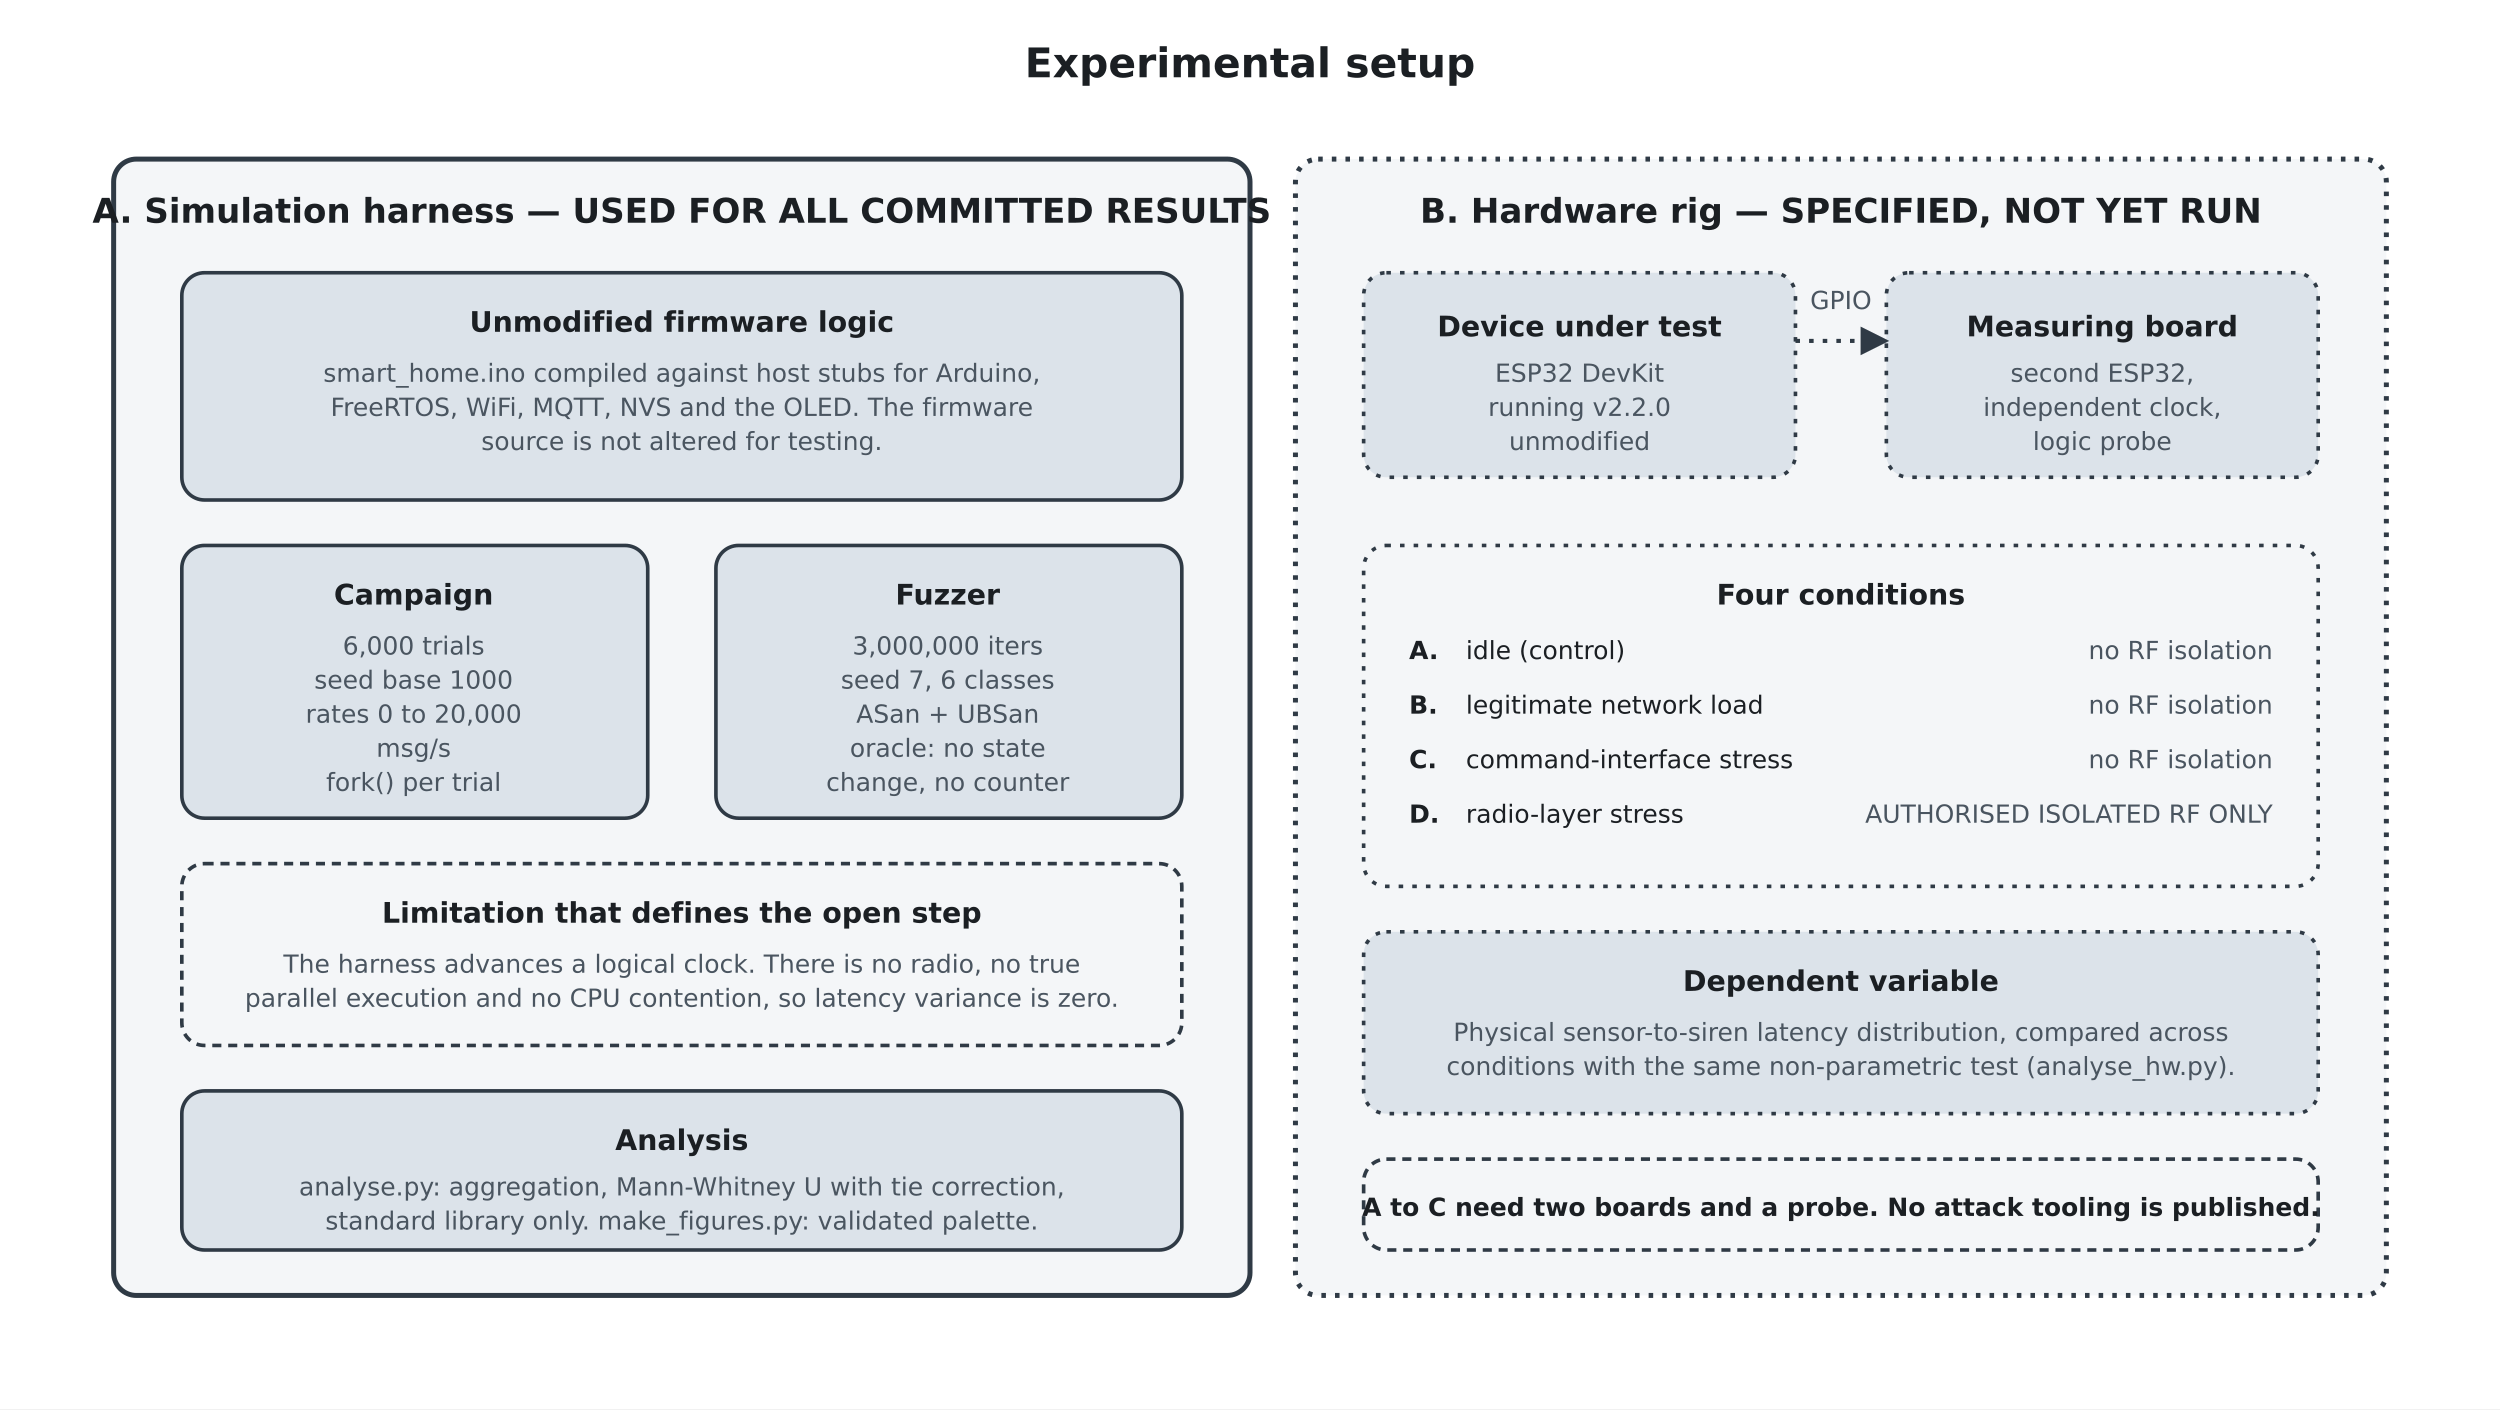
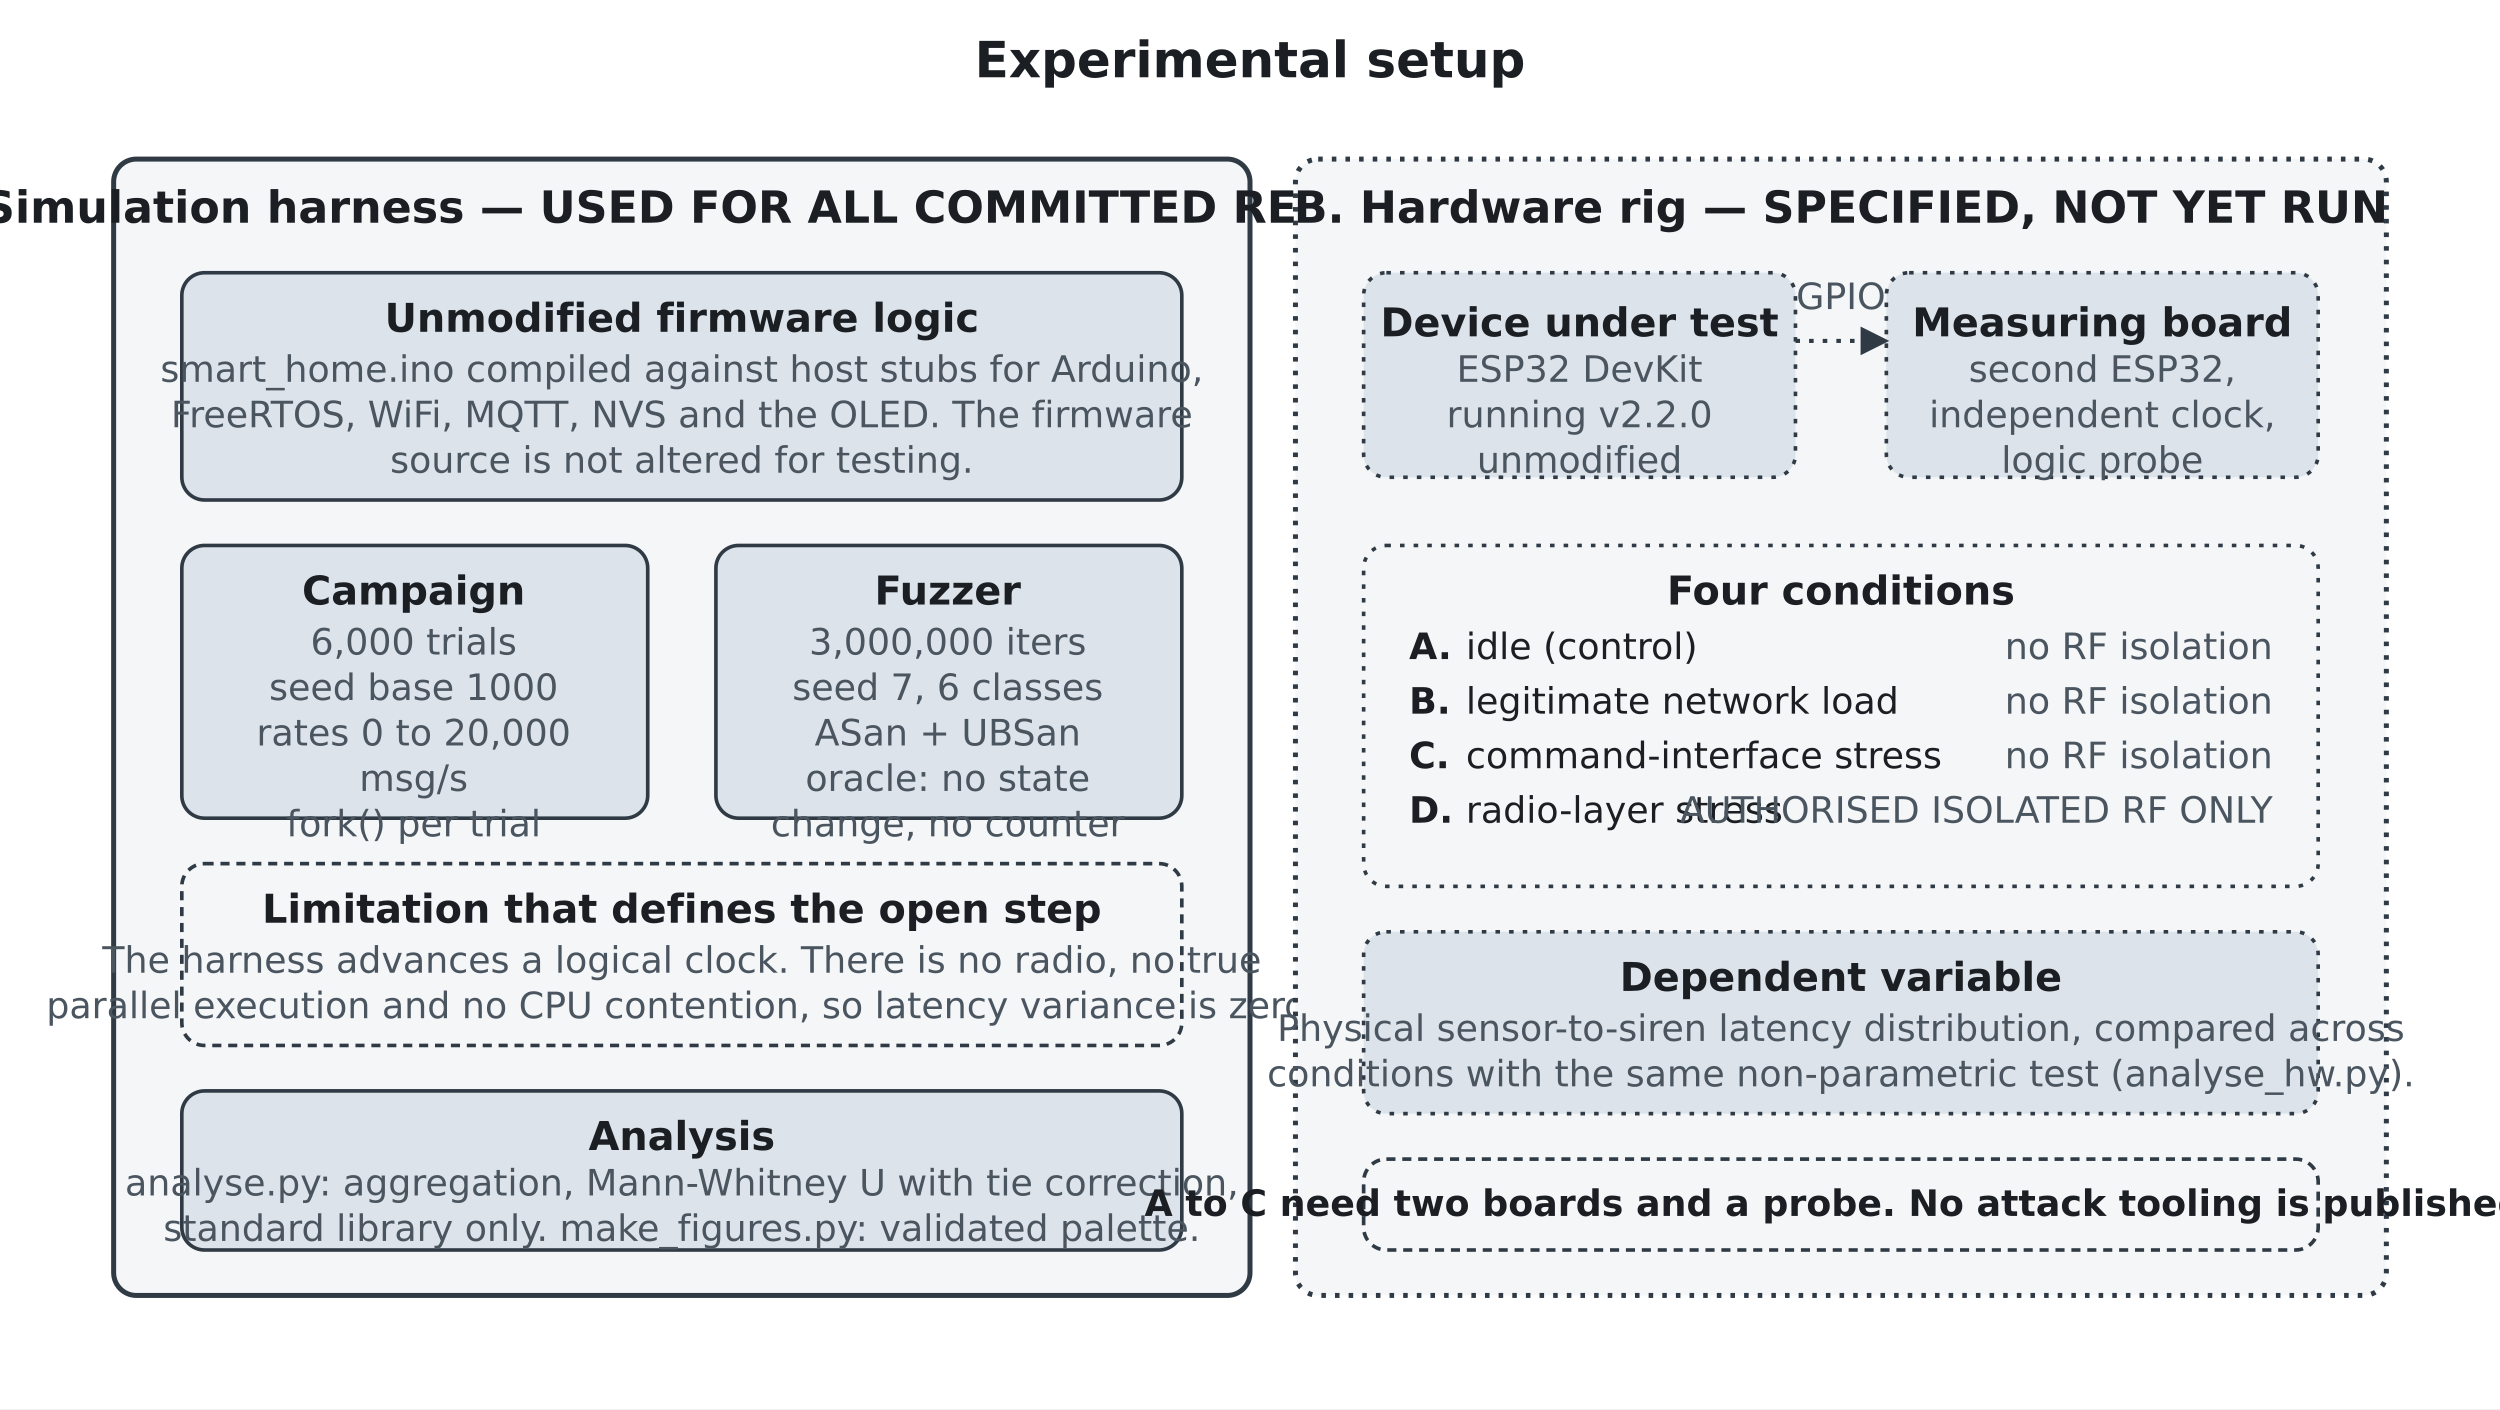
<svg xmlns="http://www.w3.org/2000/svg" width="1100" height="620" viewBox="0 0 1100 620" font-family="DejaVu Sans, Arial, Helvetica, sans-serif">
  <rect width="100%" height="100%" fill="#FFFFFF" />
  <defs>
    <marker id="arr" viewBox="0 0 10 10" refX="9" refY="5" markerWidth="7" markerHeight="7" orient="auto">
      <path d="M0 0 L10 5 L0 10 z" fill="#2F3A45" />
    </marker>
  </defs>
-   <text x="550" y="34" font-size="18" font-family="DejaVu Sans, Arial, Helvetica, sans-serif" text-anchor="middle" fill="#1B1F23" font-weight="bold">Experimental setup</text>
+   <text x="550" y="34" font-size="22" font-family="DejaVu Sans, Arial, Helvetica, sans-serif" text-anchor="middle" fill="#1B1F23" font-weight="bold">Experimental setup</text>
  <rect x="50" y="70" width="500" height="500" rx="10" fill="#F4F6F8" stroke="#2F3A45" stroke-width="2.2" />
-   <text x="300" y="98" font-size="15" font-family="DejaVu Sans, Arial, Helvetica, sans-serif" text-anchor="middle" fill="#1B1F23" font-weight="bold">A.  Simulation harness  —  USED FOR ALL COMMITTED RESULTS</text>
+   <text x="300" y="98" font-size="19.5" font-family="DejaVu Sans, Arial, Helvetica, sans-serif" text-anchor="middle" fill="#1B1F23" font-weight="bold">A.  Simulation harness  —  USED FOR ALL COMMITTED RESULTS</text>
  <rect x="80" y="120" width="440" height="100" rx="10" fill="#DCE3EA" stroke="#2F3A45" stroke-width="1.6" />
-   <text x="300" y="146" font-size="12.5" font-family="DejaVu Sans, Arial, Helvetica, sans-serif" text-anchor="middle" fill="#1B1F23" font-weight="bold">Unmodified firmware logic</text>
-   <text x="300" y="168" font-size="11" font-family="DejaVu Sans, Arial, Helvetica, sans-serif" text-anchor="middle" fill="#4A5560">smart_home.ino compiled against host stubs for Arduino,</text>
-   <text x="300" y="183" font-size="11" font-family="DejaVu Sans, Arial, Helvetica, sans-serif" text-anchor="middle" fill="#4A5560">FreeRTOS, WiFi, MQTT, NVS and the OLED. The firmware</text>
-   <text x="300" y="198" font-size="11" font-family="DejaVu Sans, Arial, Helvetica, sans-serif" text-anchor="middle" fill="#4A5560">source is not altered for testing.</text>
+   <text x="300" y="146" font-size="17.5" font-family="DejaVu Sans, Arial, Helvetica, sans-serif" text-anchor="middle" fill="#1B1F23" font-weight="bold">Unmodified firmware logic</text>
+   <text x="300" y="168" font-size="16" font-family="DejaVu Sans, Arial, Helvetica, sans-serif" text-anchor="middle" fill="#4A5560">smart_home.ino compiled against host stubs for Arduino,</text>
+   <text x="300" y="188" font-size="16" font-family="DejaVu Sans, Arial, Helvetica, sans-serif" text-anchor="middle" fill="#4A5560">FreeRTOS, WiFi, MQTT, NVS and the OLED. The firmware</text>
+   <text x="300" y="208" font-size="16" font-family="DejaVu Sans, Arial, Helvetica, sans-serif" text-anchor="middle" fill="#4A5560">source is not altered for testing.</text>
  <rect x="80" y="240" width="205" height="120" rx="10" fill="#DCE3EA" stroke="#2F3A45" stroke-width="1.6" />
-   <text x="182" y="266" font-size="12.5" font-family="DejaVu Sans, Arial, Helvetica, sans-serif" text-anchor="middle" fill="#1B1F23" font-weight="bold">Campaign</text>
-   <text x="182" y="288" font-size="11" font-family="DejaVu Sans, Arial, Helvetica, sans-serif" text-anchor="middle" fill="#4A5560">6,000 trials</text>
-   <text x="182" y="303" font-size="11" font-family="DejaVu Sans, Arial, Helvetica, sans-serif" text-anchor="middle" fill="#4A5560">seed base 1000</text>
-   <text x="182" y="318" font-size="11" font-family="DejaVu Sans, Arial, Helvetica, sans-serif" text-anchor="middle" fill="#4A5560">rates 0 to 20,000</text>
-   <text x="182" y="333" font-size="11" font-family="DejaVu Sans, Arial, Helvetica, sans-serif" text-anchor="middle" fill="#4A5560">msg/s</text>
-   <text x="182" y="348" font-size="11" font-family="DejaVu Sans, Arial, Helvetica, sans-serif" text-anchor="middle" fill="#4A5560">fork() per trial</text>
+   <text x="182" y="266" font-size="17.5" font-family="DejaVu Sans, Arial, Helvetica, sans-serif" text-anchor="middle" fill="#1B1F23" font-weight="bold">Campaign</text>
+   <text x="182" y="288" font-size="16" font-family="DejaVu Sans, Arial, Helvetica, sans-serif" text-anchor="middle" fill="#4A5560">6,000 trials</text>
+   <text x="182" y="308" font-size="16" font-family="DejaVu Sans, Arial, Helvetica, sans-serif" text-anchor="middle" fill="#4A5560">seed base 1000</text>
+   <text x="182" y="328" font-size="16" font-family="DejaVu Sans, Arial, Helvetica, sans-serif" text-anchor="middle" fill="#4A5560">rates 0 to 20,000</text>
+   <text x="182" y="348" font-size="16" font-family="DejaVu Sans, Arial, Helvetica, sans-serif" text-anchor="middle" fill="#4A5560">msg/s</text>
+   <text x="182" y="368" font-size="16" font-family="DejaVu Sans, Arial, Helvetica, sans-serif" text-anchor="middle" fill="#4A5560">fork() per trial</text>
  <rect x="315" y="240" width="205" height="120" rx="10" fill="#DCE3EA" stroke="#2F3A45" stroke-width="1.6" />
-   <text x="417" y="266" font-size="12.5" font-family="DejaVu Sans, Arial, Helvetica, sans-serif" text-anchor="middle" fill="#1B1F23" font-weight="bold">Fuzzer</text>
-   <text x="417" y="288" font-size="11" font-family="DejaVu Sans, Arial, Helvetica, sans-serif" text-anchor="middle" fill="#4A5560">3,000,000 iters</text>
-   <text x="417" y="303" font-size="11" font-family="DejaVu Sans, Arial, Helvetica, sans-serif" text-anchor="middle" fill="#4A5560">seed 7, 6 classes</text>
-   <text x="417" y="318" font-size="11" font-family="DejaVu Sans, Arial, Helvetica, sans-serif" text-anchor="middle" fill="#4A5560">ASan + UBSan</text>
-   <text x="417" y="333" font-size="11" font-family="DejaVu Sans, Arial, Helvetica, sans-serif" text-anchor="middle" fill="#4A5560">oracle: no state</text>
-   <text x="417" y="348" font-size="11" font-family="DejaVu Sans, Arial, Helvetica, sans-serif" text-anchor="middle" fill="#4A5560">change, no counter</text>
+   <text x="417" y="266" font-size="17.5" font-family="DejaVu Sans, Arial, Helvetica, sans-serif" text-anchor="middle" fill="#1B1F23" font-weight="bold">Fuzzer</text>
+   <text x="417" y="288" font-size="16" font-family="DejaVu Sans, Arial, Helvetica, sans-serif" text-anchor="middle" fill="#4A5560">3,000,000 iters</text>
+   <text x="417" y="308" font-size="16" font-family="DejaVu Sans, Arial, Helvetica, sans-serif" text-anchor="middle" fill="#4A5560">seed 7, 6 classes</text>
+   <text x="417" y="328" font-size="16" font-family="DejaVu Sans, Arial, Helvetica, sans-serif" text-anchor="middle" fill="#4A5560">ASan + UBSan</text>
+   <text x="417" y="348" font-size="16" font-family="DejaVu Sans, Arial, Helvetica, sans-serif" text-anchor="middle" fill="#4A5560">oracle: no state</text>
+   <text x="417" y="368" font-size="16" font-family="DejaVu Sans, Arial, Helvetica, sans-serif" text-anchor="middle" fill="#4A5560">change, no counter</text>
  <rect x="80" y="380" width="440" height="80" rx="10" fill="#F4F6F8" stroke="#2F3A45" stroke-width="1.6" stroke-dasharray="4 3" />
-   <text x="300" y="406" font-size="12.5" font-family="DejaVu Sans, Arial, Helvetica, sans-serif" text-anchor="middle" fill="#1B1F23" font-weight="bold">Limitation that defines the open step</text>
-   <text x="300" y="428" font-size="11" font-family="DejaVu Sans, Arial, Helvetica, sans-serif" text-anchor="middle" fill="#4A5560">The harness advances a logical clock. There is no radio, no true</text>
-   <text x="300" y="443" font-size="11" font-family="DejaVu Sans, Arial, Helvetica, sans-serif" text-anchor="middle" fill="#4A5560">parallel execution and no CPU contention, so latency variance is zero.</text>
+   <text x="300" y="406" font-size="17.5" font-family="DejaVu Sans, Arial, Helvetica, sans-serif" text-anchor="middle" fill="#1B1F23" font-weight="bold">Limitation that defines the open step</text>
+   <text x="300" y="428" font-size="16" font-family="DejaVu Sans, Arial, Helvetica, sans-serif" text-anchor="middle" fill="#4A5560">The harness advances a logical clock. There is no radio, no true</text>
+   <text x="300" y="448" font-size="16" font-family="DejaVu Sans, Arial, Helvetica, sans-serif" text-anchor="middle" fill="#4A5560">parallel execution and no CPU contention, so latency variance is zero.</text>
  <rect x="80" y="480" width="440" height="70" rx="10" fill="#DCE3EA" stroke="#2F3A45" stroke-width="1.6" />
-   <text x="300" y="506" font-size="12.5" font-family="DejaVu Sans, Arial, Helvetica, sans-serif" text-anchor="middle" fill="#1B1F23" font-weight="bold">Analysis</text>
-   <text x="300" y="526" font-size="11" font-family="DejaVu Sans, Arial, Helvetica, sans-serif" text-anchor="middle" fill="#4A5560">analyse.py: aggregation, Mann-Whitney U with tie correction,</text>
-   <text x="300" y="541" font-size="11" font-family="DejaVu Sans, Arial, Helvetica, sans-serif" text-anchor="middle" fill="#4A5560">standard library only. make_figures.py: validated palette.</text>
+   <text x="300" y="506" font-size="17.5" font-family="DejaVu Sans, Arial, Helvetica, sans-serif" text-anchor="middle" fill="#1B1F23" font-weight="bold">Analysis</text>
+   <text x="300" y="526" font-size="16" font-family="DejaVu Sans, Arial, Helvetica, sans-serif" text-anchor="middle" fill="#4A5560">analyse.py: aggregation, Mann-Whitney U with tie correction,</text>
+   <text x="300" y="546" font-size="16" font-family="DejaVu Sans, Arial, Helvetica, sans-serif" text-anchor="middle" fill="#4A5560">standard library only. make_figures.py: validated palette.</text>
  <rect x="570" y="70" width="480" height="500" rx="10" fill="#F4F6F8" stroke="#2F3A45" stroke-width="2.2" stroke-dasharray="2 4" />
-   <text x="810" y="98" font-size="15" font-family="DejaVu Sans, Arial, Helvetica, sans-serif" text-anchor="middle" fill="#1B1F23" font-weight="bold">B.  Hardware rig  —  SPECIFIED, NOT YET RUN</text>
+   <text x="810" y="98" font-size="19.5" font-family="DejaVu Sans, Arial, Helvetica, sans-serif" text-anchor="middle" fill="#1B1F23" font-weight="bold">B.  Hardware rig  —  SPECIFIED, NOT YET RUN</text>
  <rect x="600" y="120" width="190" height="90" rx="10" fill="#DCE3EA" stroke="#2F3A45" stroke-width="1.6" stroke-dasharray="2 4" />
-   <text x="695" y="148" font-size="12.5" font-family="DejaVu Sans, Arial, Helvetica, sans-serif" text-anchor="middle" fill="#1B1F23" font-weight="bold">Device under test</text>
-   <text x="695" y="168" font-size="11" font-family="DejaVu Sans, Arial, Helvetica, sans-serif" text-anchor="middle" fill="#4A5560">ESP32 DevKit</text>
-   <text x="695" y="183" font-size="11" font-family="DejaVu Sans, Arial, Helvetica, sans-serif" text-anchor="middle" fill="#4A5560">running v2.2.0</text>
-   <text x="695" y="198" font-size="11" font-family="DejaVu Sans, Arial, Helvetica, sans-serif" text-anchor="middle" fill="#4A5560">unmodified</text>
+   <text x="695" y="148" font-size="17.5" font-family="DejaVu Sans, Arial, Helvetica, sans-serif" text-anchor="middle" fill="#1B1F23" font-weight="bold">Device under test</text>
+   <text x="695" y="168" font-size="16" font-family="DejaVu Sans, Arial, Helvetica, sans-serif" text-anchor="middle" fill="#4A5560">ESP32 DevKit</text>
+   <text x="695" y="188" font-size="16" font-family="DejaVu Sans, Arial, Helvetica, sans-serif" text-anchor="middle" fill="#4A5560">running v2.2.0</text>
+   <text x="695" y="208" font-size="16" font-family="DejaVu Sans, Arial, Helvetica, sans-serif" text-anchor="middle" fill="#4A5560">unmodified</text>
  <rect x="830" y="120" width="190" height="90" rx="10" fill="#DCE3EA" stroke="#2F3A45" stroke-width="1.6" stroke-dasharray="2 4" />
-   <text x="925" y="148" font-size="12.5" font-family="DejaVu Sans, Arial, Helvetica, sans-serif" text-anchor="middle" fill="#1B1F23" font-weight="bold">Measuring board</text>
-   <text x="925" y="168" font-size="11" font-family="DejaVu Sans, Arial, Helvetica, sans-serif" text-anchor="middle" fill="#4A5560">second ESP32,</text>
-   <text x="925" y="183" font-size="11" font-family="DejaVu Sans, Arial, Helvetica, sans-serif" text-anchor="middle" fill="#4A5560">independent clock,</text>
-   <text x="925" y="198" font-size="11" font-family="DejaVu Sans, Arial, Helvetica, sans-serif" text-anchor="middle" fill="#4A5560">logic probe</text>
+   <text x="925" y="148" font-size="17.5" font-family="DejaVu Sans, Arial, Helvetica, sans-serif" text-anchor="middle" fill="#1B1F23" font-weight="bold">Measuring board</text>
+   <text x="925" y="168" font-size="16" font-family="DejaVu Sans, Arial, Helvetica, sans-serif" text-anchor="middle" fill="#4A5560">second ESP32,</text>
+   <text x="925" y="188" font-size="16" font-family="DejaVu Sans, Arial, Helvetica, sans-serif" text-anchor="middle" fill="#4A5560">independent clock,</text>
+   <text x="925" y="208" font-size="16" font-family="DejaVu Sans, Arial, Helvetica, sans-serif" text-anchor="middle" fill="#4A5560">logic probe</text>
  <path d="M790 150 L830 150" fill="none" stroke="#2F3A45" stroke-width="1.8" stroke-dasharray="2 4" marker-end="url(#arr)" />
-   <text x="810" y="136" font-size="11" font-family="DejaVu Sans, Arial, Helvetica, sans-serif" text-anchor="middle" fill="#4A5560">GPIO</text>
+   <text x="810" y="136" font-size="16" font-family="DejaVu Sans, Arial, Helvetica, sans-serif" text-anchor="middle" fill="#4A5560">GPIO</text>
  <rect x="600" y="240" width="420" height="150" rx="10" fill="#F4F6F8" stroke="#2F3A45" stroke-width="1.6" stroke-dasharray="2 4" />
-   <text x="810" y="266" font-size="12.5" font-family="DejaVu Sans, Arial, Helvetica, sans-serif" text-anchor="middle" fill="#1B1F23" font-weight="bold">Four conditions</text>
-   <text x="620" y="290" font-size="11" font-family="DejaVu Sans, Arial, Helvetica, sans-serif" text-anchor="start" fill="#1B1F23" font-weight="bold">A.</text>
-   <text x="645" y="290" font-size="11" font-family="DejaVu Sans, Arial, Helvetica, sans-serif" text-anchor="start" fill="#1B1F23">idle (control)</text>
-   <text x="1000" y="290" font-size="11" font-family="DejaVu Sans, Arial, Helvetica, sans-serif" text-anchor="end" fill="#4A5560">no RF isolation</text>
-   <text x="620" y="314" font-size="11" font-family="DejaVu Sans, Arial, Helvetica, sans-serif" text-anchor="start" fill="#1B1F23" font-weight="bold">B.</text>
-   <text x="645" y="314" font-size="11" font-family="DejaVu Sans, Arial, Helvetica, sans-serif" text-anchor="start" fill="#1B1F23">legitimate network load</text>
-   <text x="1000" y="314" font-size="11" font-family="DejaVu Sans, Arial, Helvetica, sans-serif" text-anchor="end" fill="#4A5560">no RF isolation</text>
-   <text x="620" y="338" font-size="11" font-family="DejaVu Sans, Arial, Helvetica, sans-serif" text-anchor="start" fill="#1B1F23" font-weight="bold">C.</text>
-   <text x="645" y="338" font-size="11" font-family="DejaVu Sans, Arial, Helvetica, sans-serif" text-anchor="start" fill="#1B1F23">command-interface stress</text>
-   <text x="1000" y="338" font-size="11" font-family="DejaVu Sans, Arial, Helvetica, sans-serif" text-anchor="end" fill="#4A5560">no RF isolation</text>
-   <text x="620" y="362" font-size="11" font-family="DejaVu Sans, Arial, Helvetica, sans-serif" text-anchor="start" fill="#1B1F23" font-weight="bold">D.</text>
-   <text x="645" y="362" font-size="11" font-family="DejaVu Sans, Arial, Helvetica, sans-serif" text-anchor="start" fill="#1B1F23">radio-layer stress</text>
-   <text x="1000" y="362" font-size="11" font-family="DejaVu Sans, Arial, Helvetica, sans-serif" text-anchor="end" fill="#4A5560">AUTHORISED ISOLATED RF ONLY</text>
+   <text x="810" y="266" font-size="17.5" font-family="DejaVu Sans, Arial, Helvetica, sans-serif" text-anchor="middle" fill="#1B1F23" font-weight="bold">Four conditions</text>
+   <text x="620" y="290" font-size="16" font-family="DejaVu Sans, Arial, Helvetica, sans-serif" text-anchor="start" fill="#1B1F23" font-weight="bold">A.</text>
+   <text x="645" y="290" font-size="16" font-family="DejaVu Sans, Arial, Helvetica, sans-serif" text-anchor="start" fill="#1B1F23">idle (control)</text>
+   <text x="1000" y="290" font-size="16" font-family="DejaVu Sans, Arial, Helvetica, sans-serif" text-anchor="end" fill="#4A5560">no RF isolation</text>
+   <text x="620" y="314" font-size="16" font-family="DejaVu Sans, Arial, Helvetica, sans-serif" text-anchor="start" fill="#1B1F23" font-weight="bold">B.</text>
+   <text x="645" y="314" font-size="16" font-family="DejaVu Sans, Arial, Helvetica, sans-serif" text-anchor="start" fill="#1B1F23">legitimate network load</text>
+   <text x="1000" y="314" font-size="16" font-family="DejaVu Sans, Arial, Helvetica, sans-serif" text-anchor="end" fill="#4A5560">no RF isolation</text>
+   <text x="620" y="338" font-size="16" font-family="DejaVu Sans, Arial, Helvetica, sans-serif" text-anchor="start" fill="#1B1F23" font-weight="bold">C.</text>
+   <text x="645" y="338" font-size="16" font-family="DejaVu Sans, Arial, Helvetica, sans-serif" text-anchor="start" fill="#1B1F23">command-interface stress</text>
+   <text x="1000" y="338" font-size="16" font-family="DejaVu Sans, Arial, Helvetica, sans-serif" text-anchor="end" fill="#4A5560">no RF isolation</text>
+   <text x="620" y="362" font-size="16" font-family="DejaVu Sans, Arial, Helvetica, sans-serif" text-anchor="start" fill="#1B1F23" font-weight="bold">D.</text>
+   <text x="645" y="362" font-size="16" font-family="DejaVu Sans, Arial, Helvetica, sans-serif" text-anchor="start" fill="#1B1F23">radio-layer stress</text>
+   <text x="1000" y="362" font-size="16" font-family="DejaVu Sans, Arial, Helvetica, sans-serif" text-anchor="end" fill="#4A5560">AUTHORISED ISOLATED RF ONLY</text>
  <rect x="600" y="410" width="420" height="80" rx="10" fill="#DCE3EA" stroke="#2F3A45" stroke-width="1.6" stroke-dasharray="2 4" />
-   <text x="810" y="436" font-size="12.5" font-family="DejaVu Sans, Arial, Helvetica, sans-serif" text-anchor="middle" fill="#1B1F23" font-weight="bold">Dependent variable</text>
-   <text x="810" y="458" font-size="11" font-family="DejaVu Sans, Arial, Helvetica, sans-serif" text-anchor="middle" fill="#4A5560">Physical sensor-to-siren latency distribution, compared across</text>
-   <text x="810" y="473" font-size="11" font-family="DejaVu Sans, Arial, Helvetica, sans-serif" text-anchor="middle" fill="#4A5560">conditions with the same non-parametric test (analyse_hw.py).</text>
+   <text x="810" y="436" font-size="17.5" font-family="DejaVu Sans, Arial, Helvetica, sans-serif" text-anchor="middle" fill="#1B1F23" font-weight="bold">Dependent variable</text>
+   <text x="810" y="458" font-size="16" font-family="DejaVu Sans, Arial, Helvetica, sans-serif" text-anchor="middle" fill="#4A5560">Physical sensor-to-siren latency distribution, compared across</text>
+   <text x="810" y="478" font-size="16" font-family="DejaVu Sans, Arial, Helvetica, sans-serif" text-anchor="middle" fill="#4A5560">conditions with the same non-parametric test (analyse_hw.py).</text>
  <rect x="600" y="510" width="420" height="40" rx="10" fill="#F4F6F8" stroke="#2F3A45" stroke-width="1.6" stroke-dasharray="4 3" />
-   <text x="810" y="535" font-size="11" font-family="DejaVu Sans, Arial, Helvetica, sans-serif" text-anchor="middle" fill="#1B1F23" font-weight="bold">A to C need two boards and a probe. No attack tooling is published.</text>
+   <text x="810" y="535" font-size="16" font-family="DejaVu Sans, Arial, Helvetica, sans-serif" text-anchor="middle" fill="#1B1F23" font-weight="bold">A to C need two boards and a probe. No attack tooling is published.</text>
</svg>
